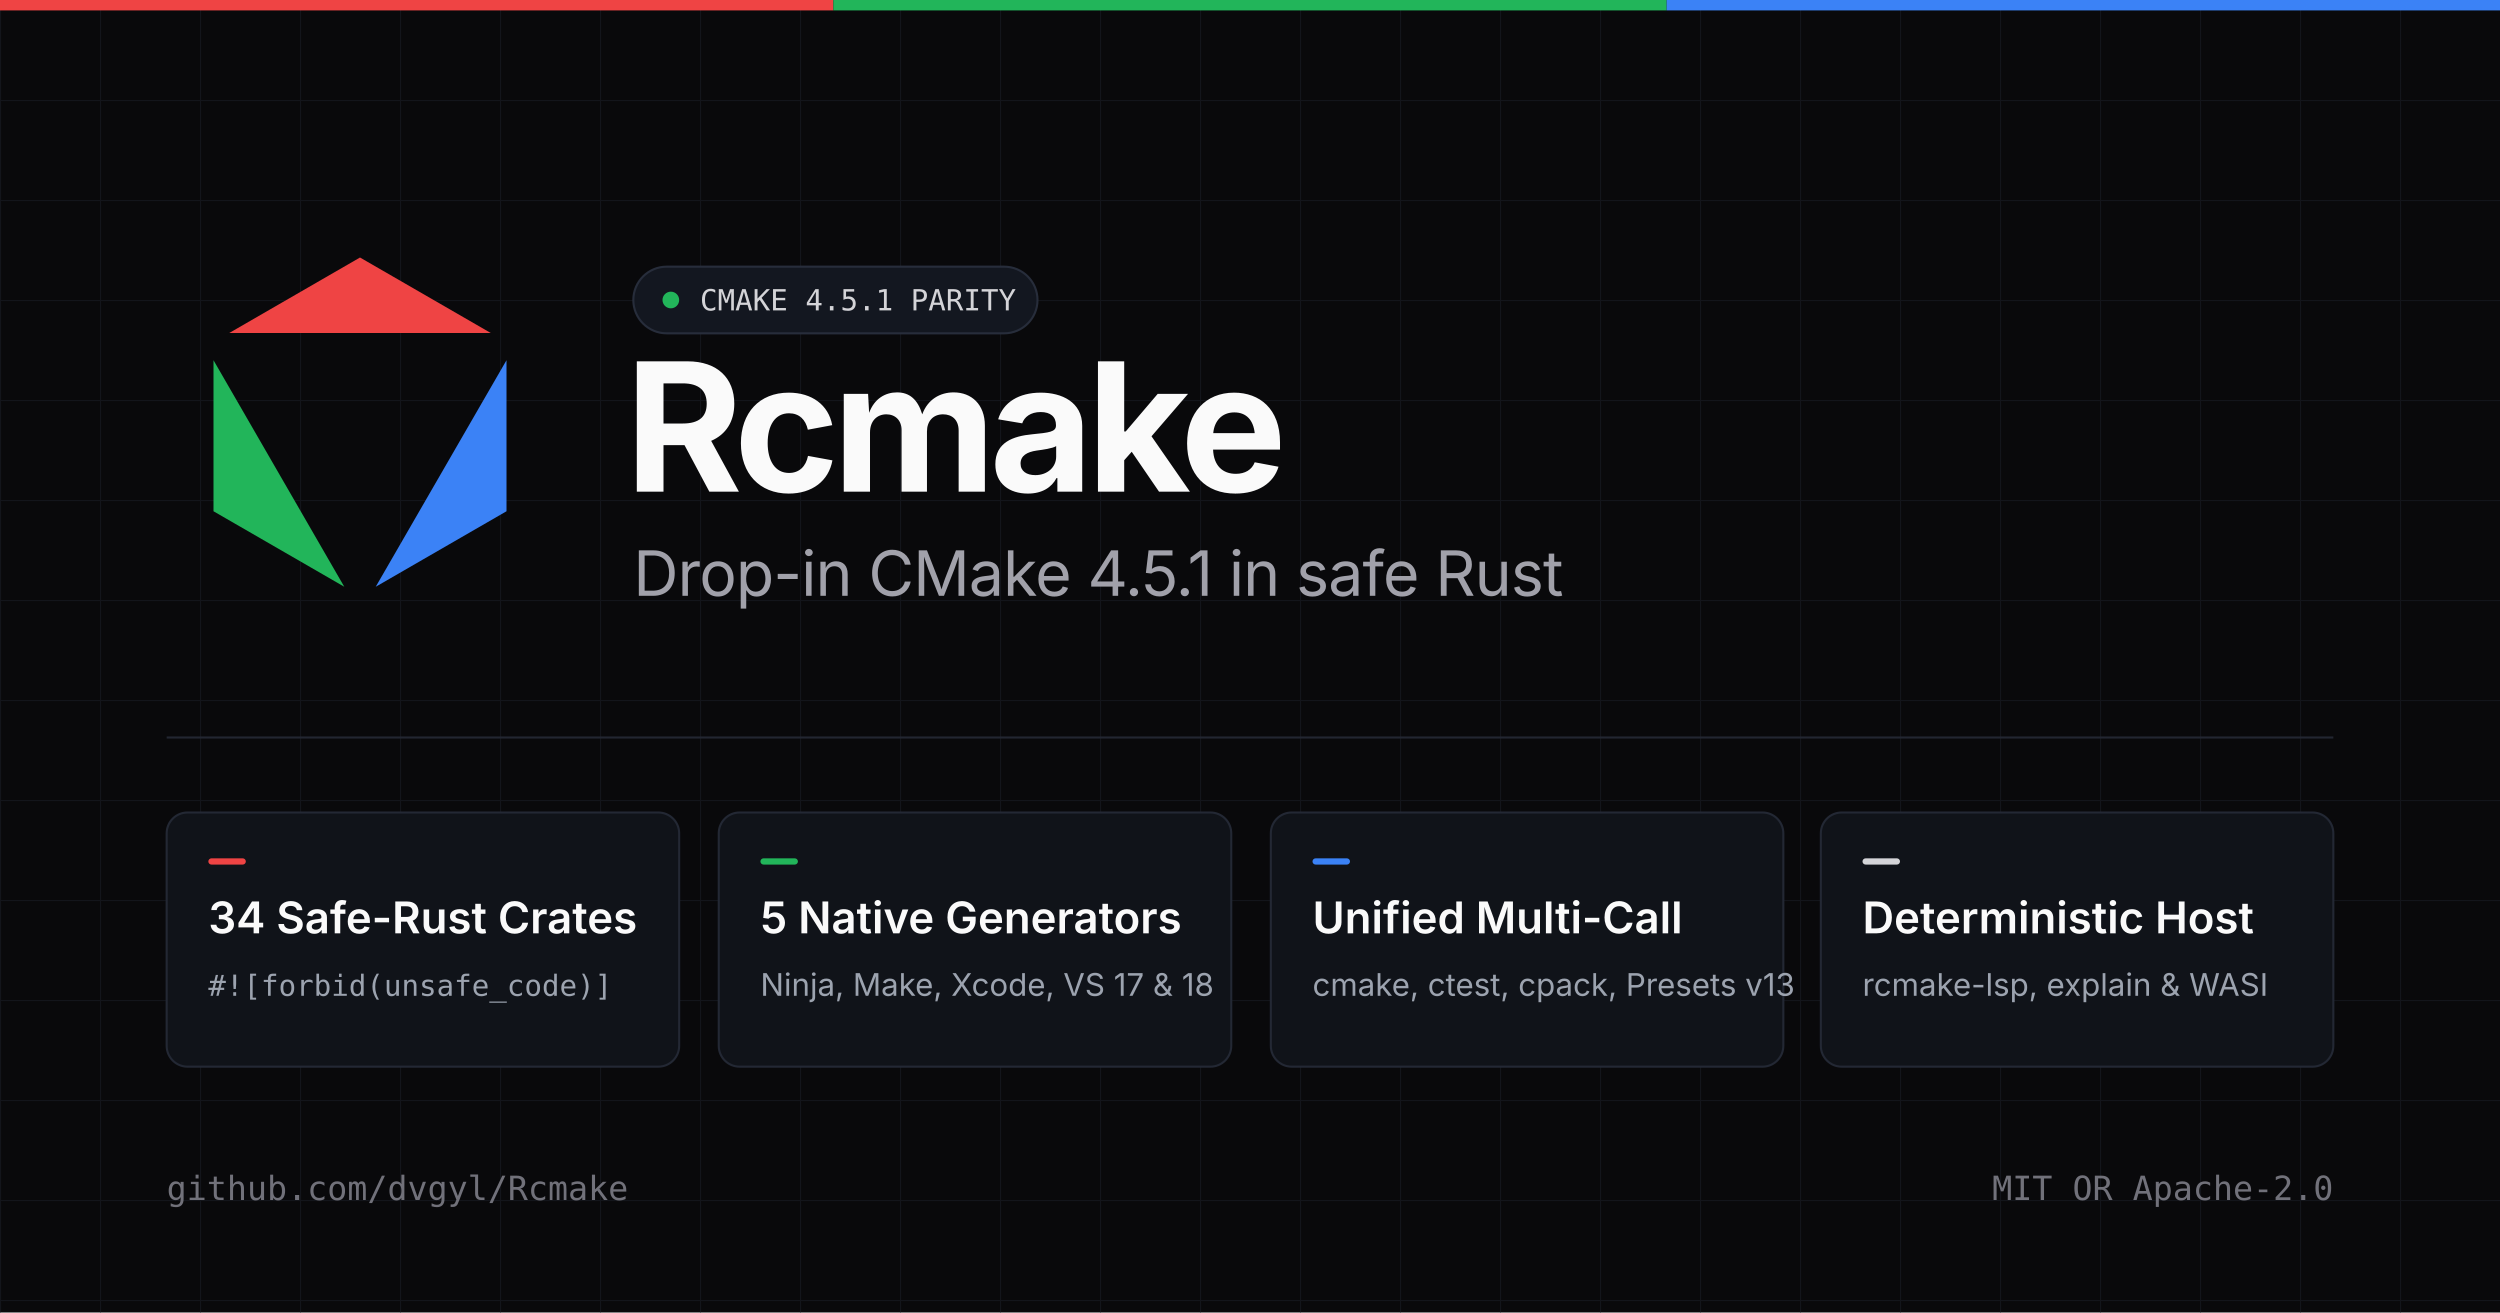
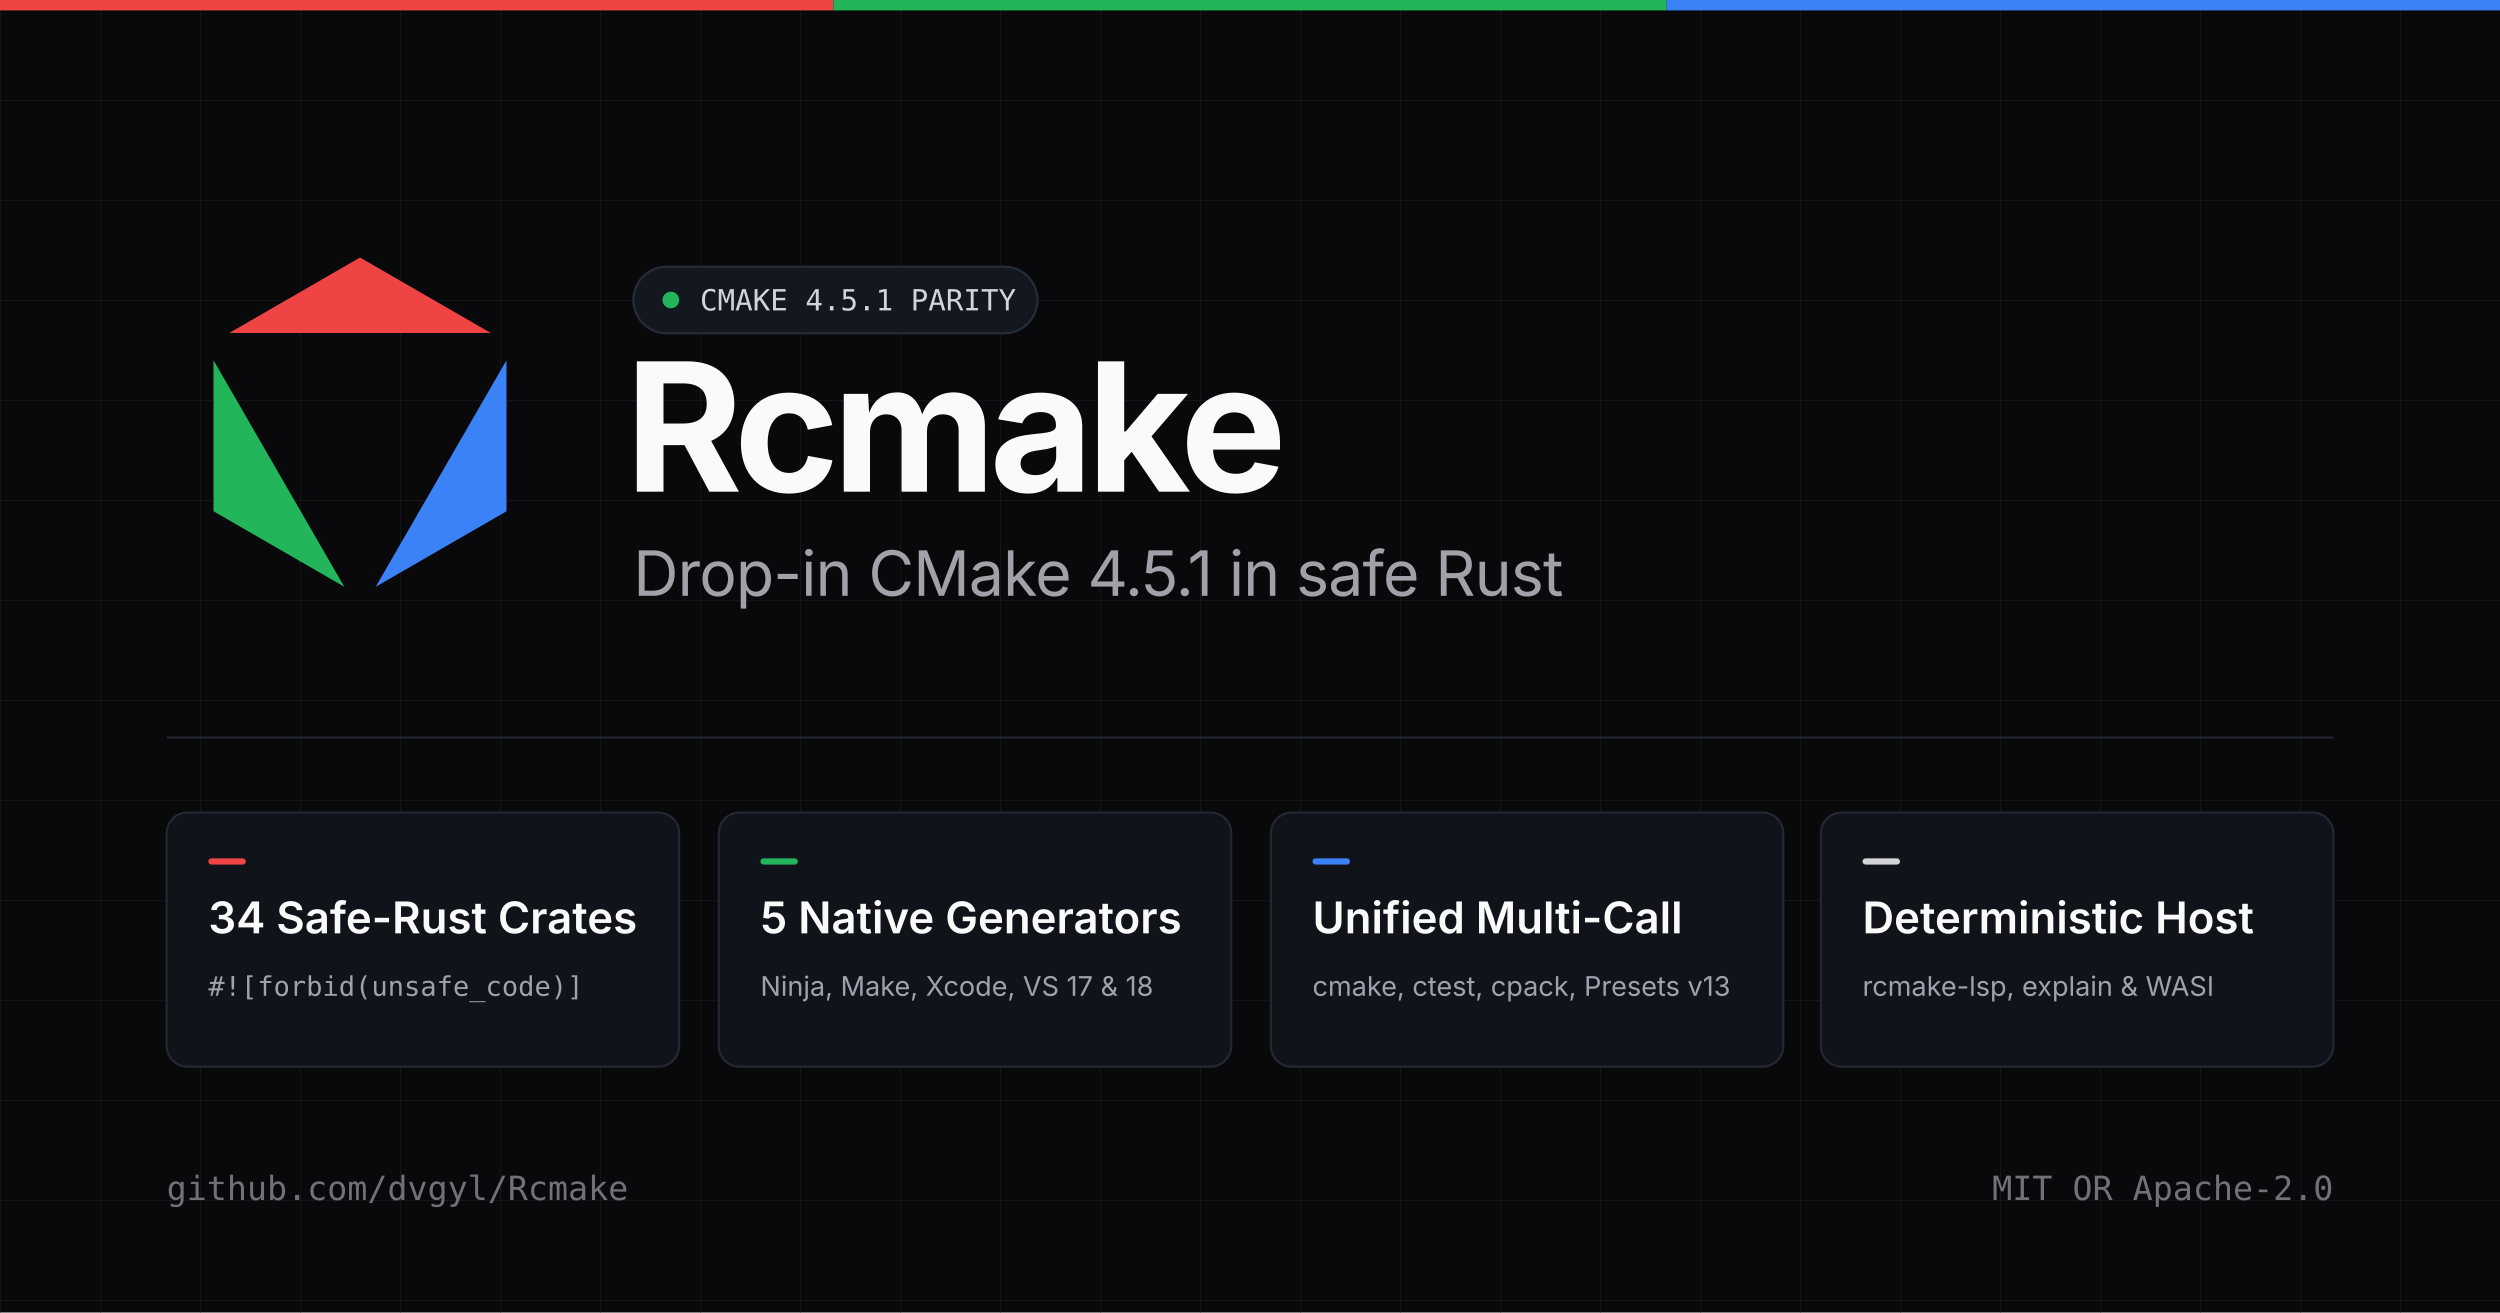
<svg xmlns="http://www.w3.org/2000/svg" viewBox="0 0 1200 630" width="1200" height="630" fill="none" role="img" aria-label="Rcmake: Drop-in CMake 4.5.1 in safe Rust">
  <defs>
    <pattern id="grid" width="48" height="48" patternUnits="userSpaceOnUse">
      <path d="M 48 0 L 0 0 0 48" fill="none" stroke="#181C24" stroke-width="1" />
    </pattern>
  </defs>
  <rect width="1200" height="630" fill="#09090B" />
  <rect width="1200" height="630" fill="url(#grid)" opacity="0.65" />
  <rect x="0" y="0" width="400" height="5" fill="#EF4444" />
  <rect x="400" y="0" width="400" height="5" fill="#22B55A" />
  <rect x="800" y="0" width="400" height="5" fill="#3B82F6" />
  <g transform="translate(80 112) scale(1.45)">
    <polygon points="64,8 20.70,33 107.30,33" fill="#EF4444" />
    <polygon points="15.50,42 15.50,92 58.80,117" fill="#22B55A" />
    <polygon points="112.50,42 112.50,92 69.20,117" fill="#3B82F6" />
  </g>
  <rect x="304" y="128" width="194" height="32" rx="16" fill="#131720" stroke="#272D3B" stroke-width="1" />
  <circle cx="322" cy="144" r="4" fill="#22B55A" />
  <text x="336" y="149" fill="#D4D4D8" font-family="'SF Mono', ui-monospace, SFMono-Regular, Menlo, Monaco, Consolas, monospace" font-size="14" font-weight="500">CMAKE 4.5.1 PARITY</text>
  <text x="300" y="236" fill="#FAFAFA" font-family="Inter, -apple-system, BlinkMacSystemFont, 'Segoe UI', Roboto, Helvetica, Arial, sans-serif" font-size="86" font-weight="700" letter-spacing="-3.2">Rcmake</text>
  <text x="304" y="286" fill="#A1A1AA" font-family="Inter, -apple-system, BlinkMacSystemFont, 'Segoe UI', Roboto, Helvetica, Arial, sans-serif" font-size="30" font-weight="400" letter-spacing="-0.4">Drop-in CMake 4.5.1 in safe Rust</text>
  <line x1="80" y1="354" x2="1120" y2="354" stroke="#222631" stroke-width="1" />
  <g transform="translate(80 390)">
    <rect x="0" y="0" width="246" height="122" rx="10" fill="#101319" stroke="#232834" stroke-width="1" />
    <rect x="20" y="22" width="18" height="3" rx="1.5" fill="#EF4444" />
    <text x="20" y="58" fill="#FAFAFA" font-family="Inter, -apple-system, BlinkMacSystemFont, 'Segoe UI', sans-serif" font-size="21" font-weight="600">34 Safe-Rust Crates</text>
-     <text x="20" y="88" fill="#9CA3AF" font-family="'SF Mono', ui-monospace, Menlo, Consolas, monospace" font-size="14">#![forbid(unsafe_code)]</text>
+     <text x="20" y="88" fill="#9CA3AF" font-family="'SF Mono', ui-monospace, Menlo, Consolas, monospace" font-size="13">#![forbid(unsafe_code)]</text>
  </g>
  <g transform="translate(345 390)">
    <rect x="0" y="0" width="246" height="122" rx="10" fill="#101319" stroke="#232834" stroke-width="1" />
    <rect x="20" y="22" width="18" height="3" rx="1.5" fill="#22B55A" />
    <text x="20" y="58" fill="#FAFAFA" font-family="Inter, -apple-system, BlinkMacSystemFont, 'Segoe UI', sans-serif" font-size="21" font-weight="600">5 Native Generators</text>
-     <text x="20" y="88" fill="#9CA3AF" font-family="Inter, -apple-system, BlinkMacSystemFont, 'Segoe UI', sans-serif" font-size="15">Ninja, Make, Xcode, VS 17 &amp; 18</text>
+     <text x="20" y="88" fill="#9CA3AF" font-family="Inter, -apple-system, BlinkMacSystemFont, 'Segoe UI', sans-serif" font-size="13">Ninja, Make, Xcode, VS 17 &amp; 18</text>
  </g>
  <g transform="translate(610 390)">
    <rect x="0" y="0" width="246" height="122" rx="10" fill="#101319" stroke="#232834" stroke-width="1" />
    <rect x="20" y="22" width="18" height="3" rx="1.5" fill="#3B82F6" />
    <text x="20" y="58" fill="#FAFAFA" font-family="Inter, -apple-system, BlinkMacSystemFont, 'Segoe UI', sans-serif" font-size="21" font-weight="600">Unified Multi-Call</text>
-     <text x="20" y="88" fill="#9CA3AF" font-family="Inter, -apple-system, BlinkMacSystemFont, 'Segoe UI', sans-serif" font-size="15">cmake, ctest, cpack, Presets v13</text>
+     <text x="20" y="88" fill="#9CA3AF" font-family="Inter, -apple-system, BlinkMacSystemFont, 'Segoe UI', sans-serif" font-size="13">cmake, ctest, cpack, Presets v13</text>
  </g>
  <g transform="translate(874 390)">
    <rect x="0" y="0" width="246" height="122" rx="10" fill="#101319" stroke="#232834" stroke-width="1" />
    <rect x="20" y="22" width="18" height="3" rx="1.5" fill="#D4D4D8" />
    <text x="20" y="58" fill="#FAFAFA" font-family="Inter, -apple-system, BlinkMacSystemFont, 'Segoe UI', sans-serif" font-size="21" font-weight="600">Deterministic Host</text>
-     <text x="20" y="88" fill="#9CA3AF" font-family="Inter, -apple-system, BlinkMacSystemFont, 'Segoe UI', sans-serif" font-size="15">rcmake-lsp, explain &amp; WASI</text>
+     <text x="20" y="88" fill="#9CA3AF" font-family="Inter, -apple-system, BlinkMacSystemFont, 'Segoe UI', sans-serif" font-size="13">rcmake-lsp, explain &amp; WASI</text>
  </g>
  <text x="80" y="576" fill="#71717A" font-family="'SF Mono', ui-monospace, Menlo, Consolas, monospace" font-size="16">github.com/dvgyl/Rcmake</text>
  <text x="1120" y="576" text-anchor="end" fill="#71717A" font-family="'SF Mono', ui-monospace, Menlo, Consolas, monospace" font-size="16">MIT OR Apache-2.0</text>
</svg>
